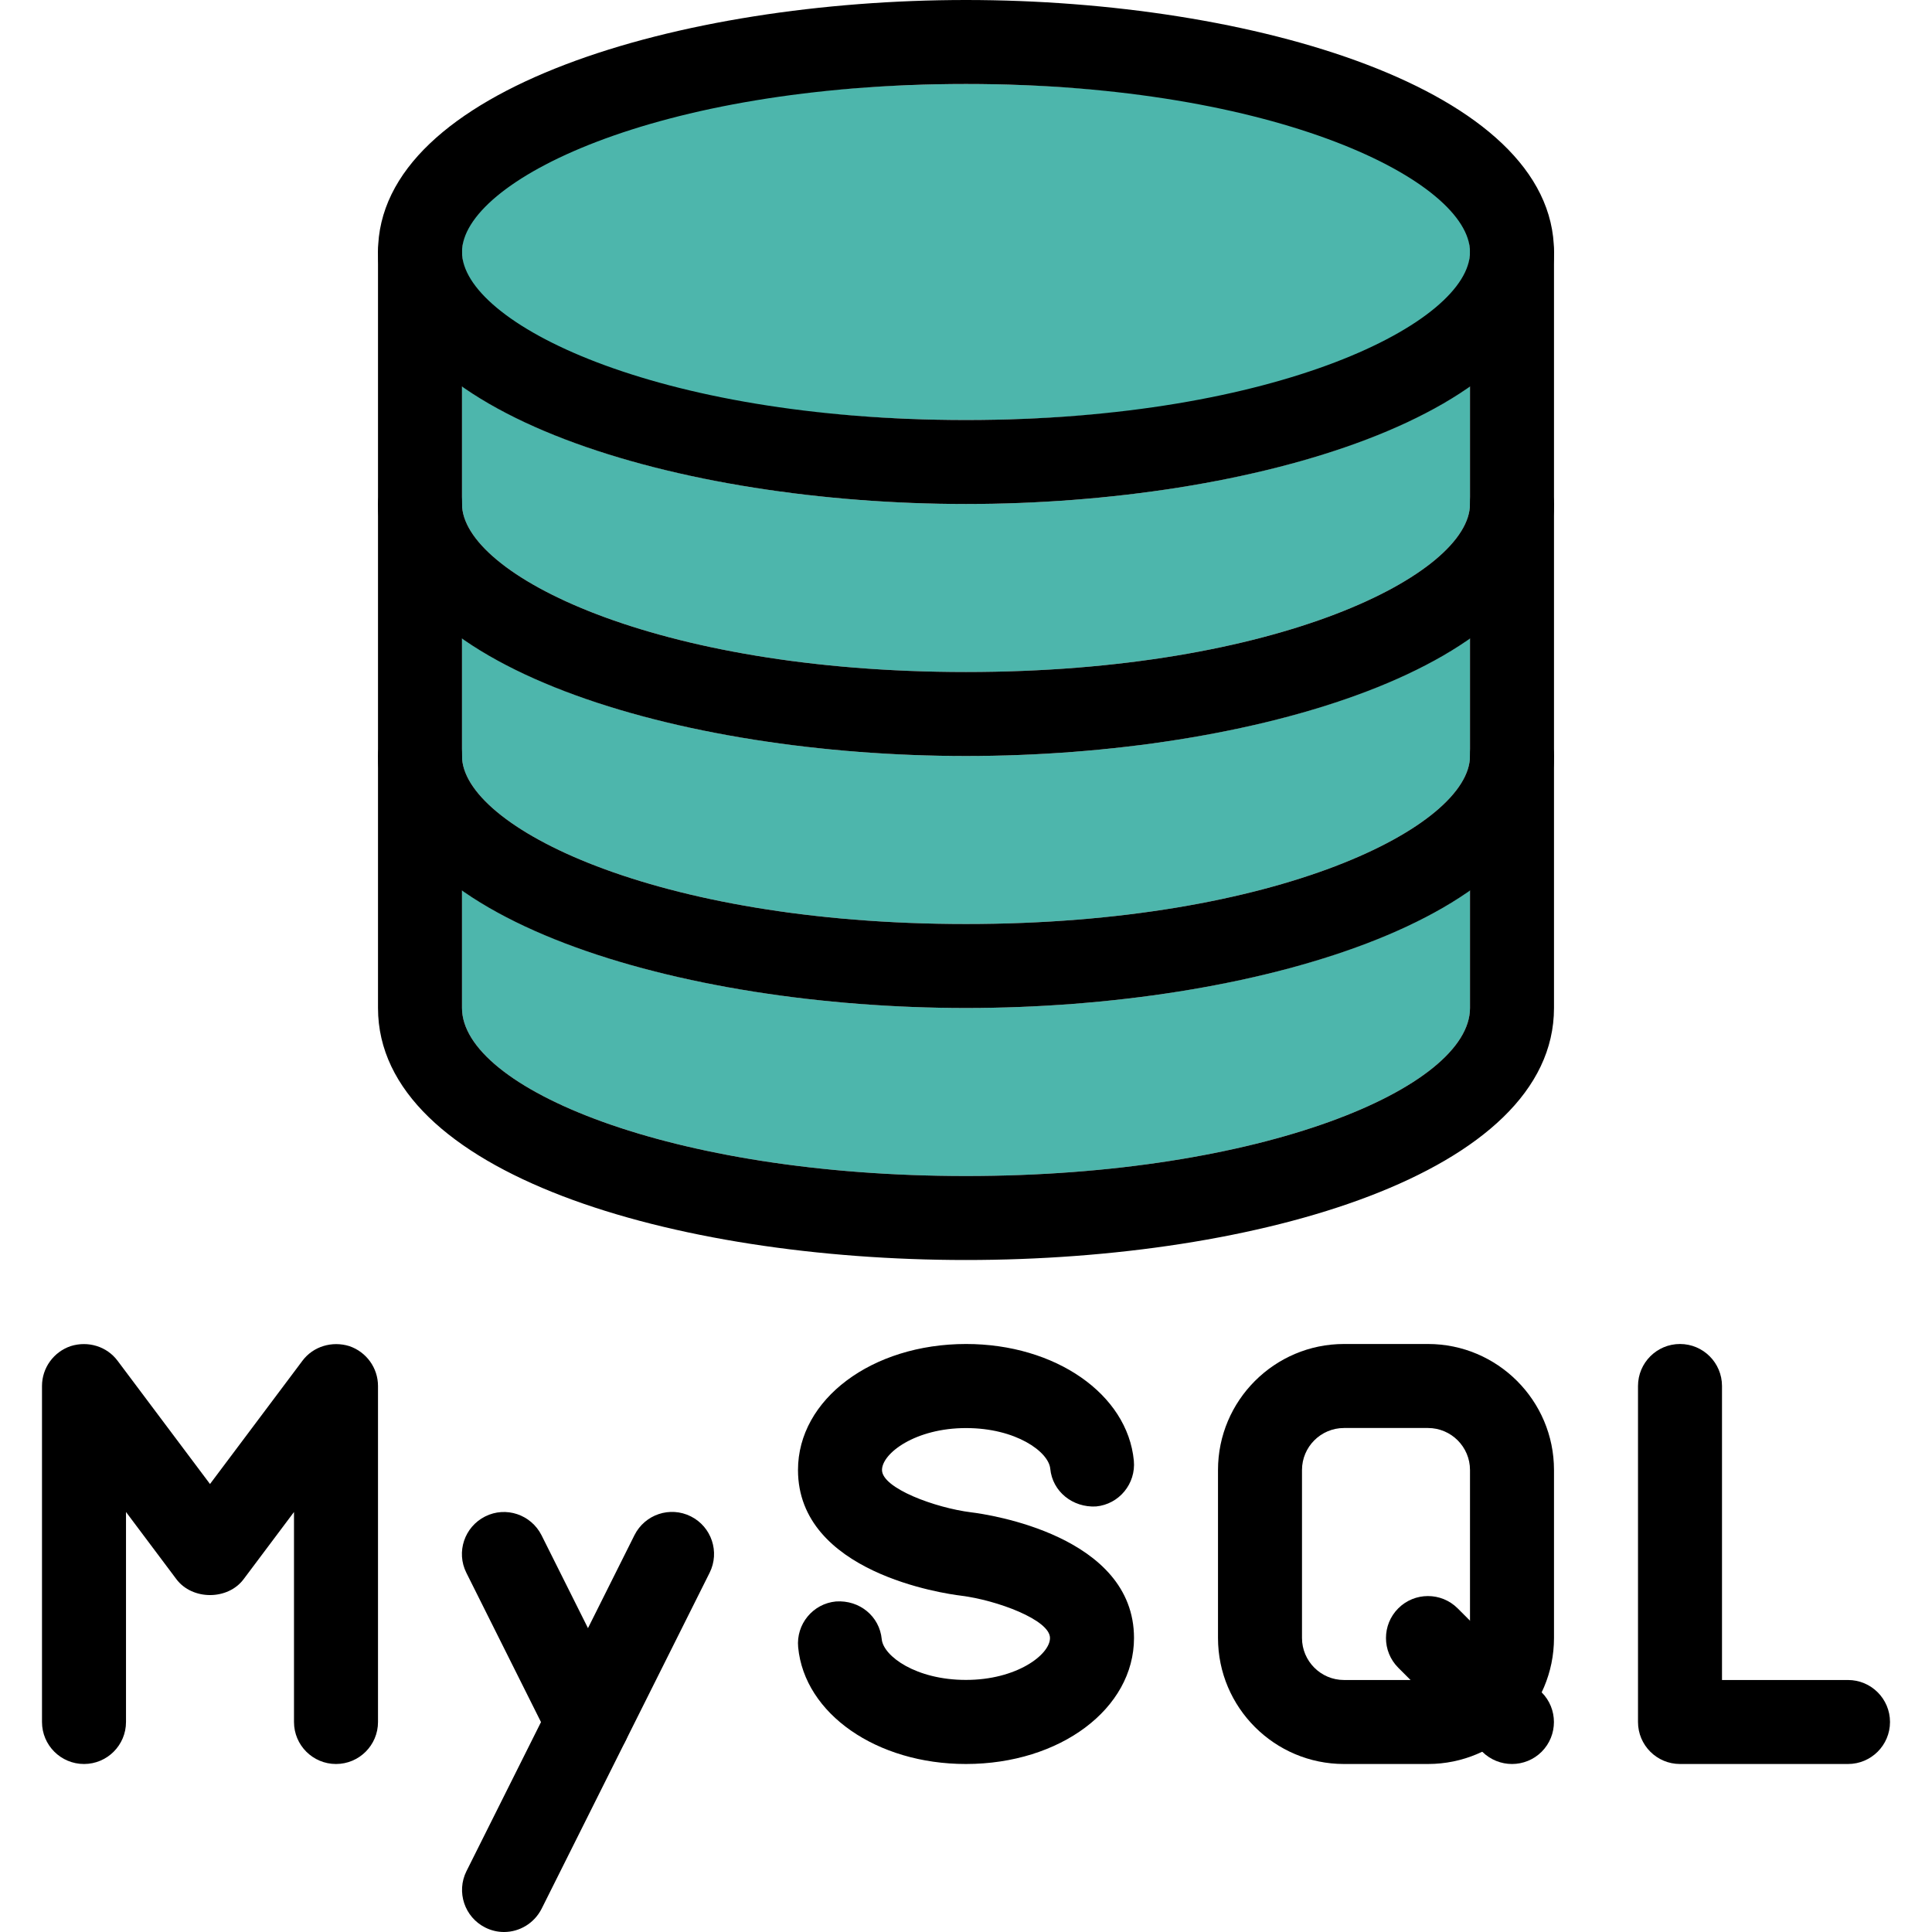
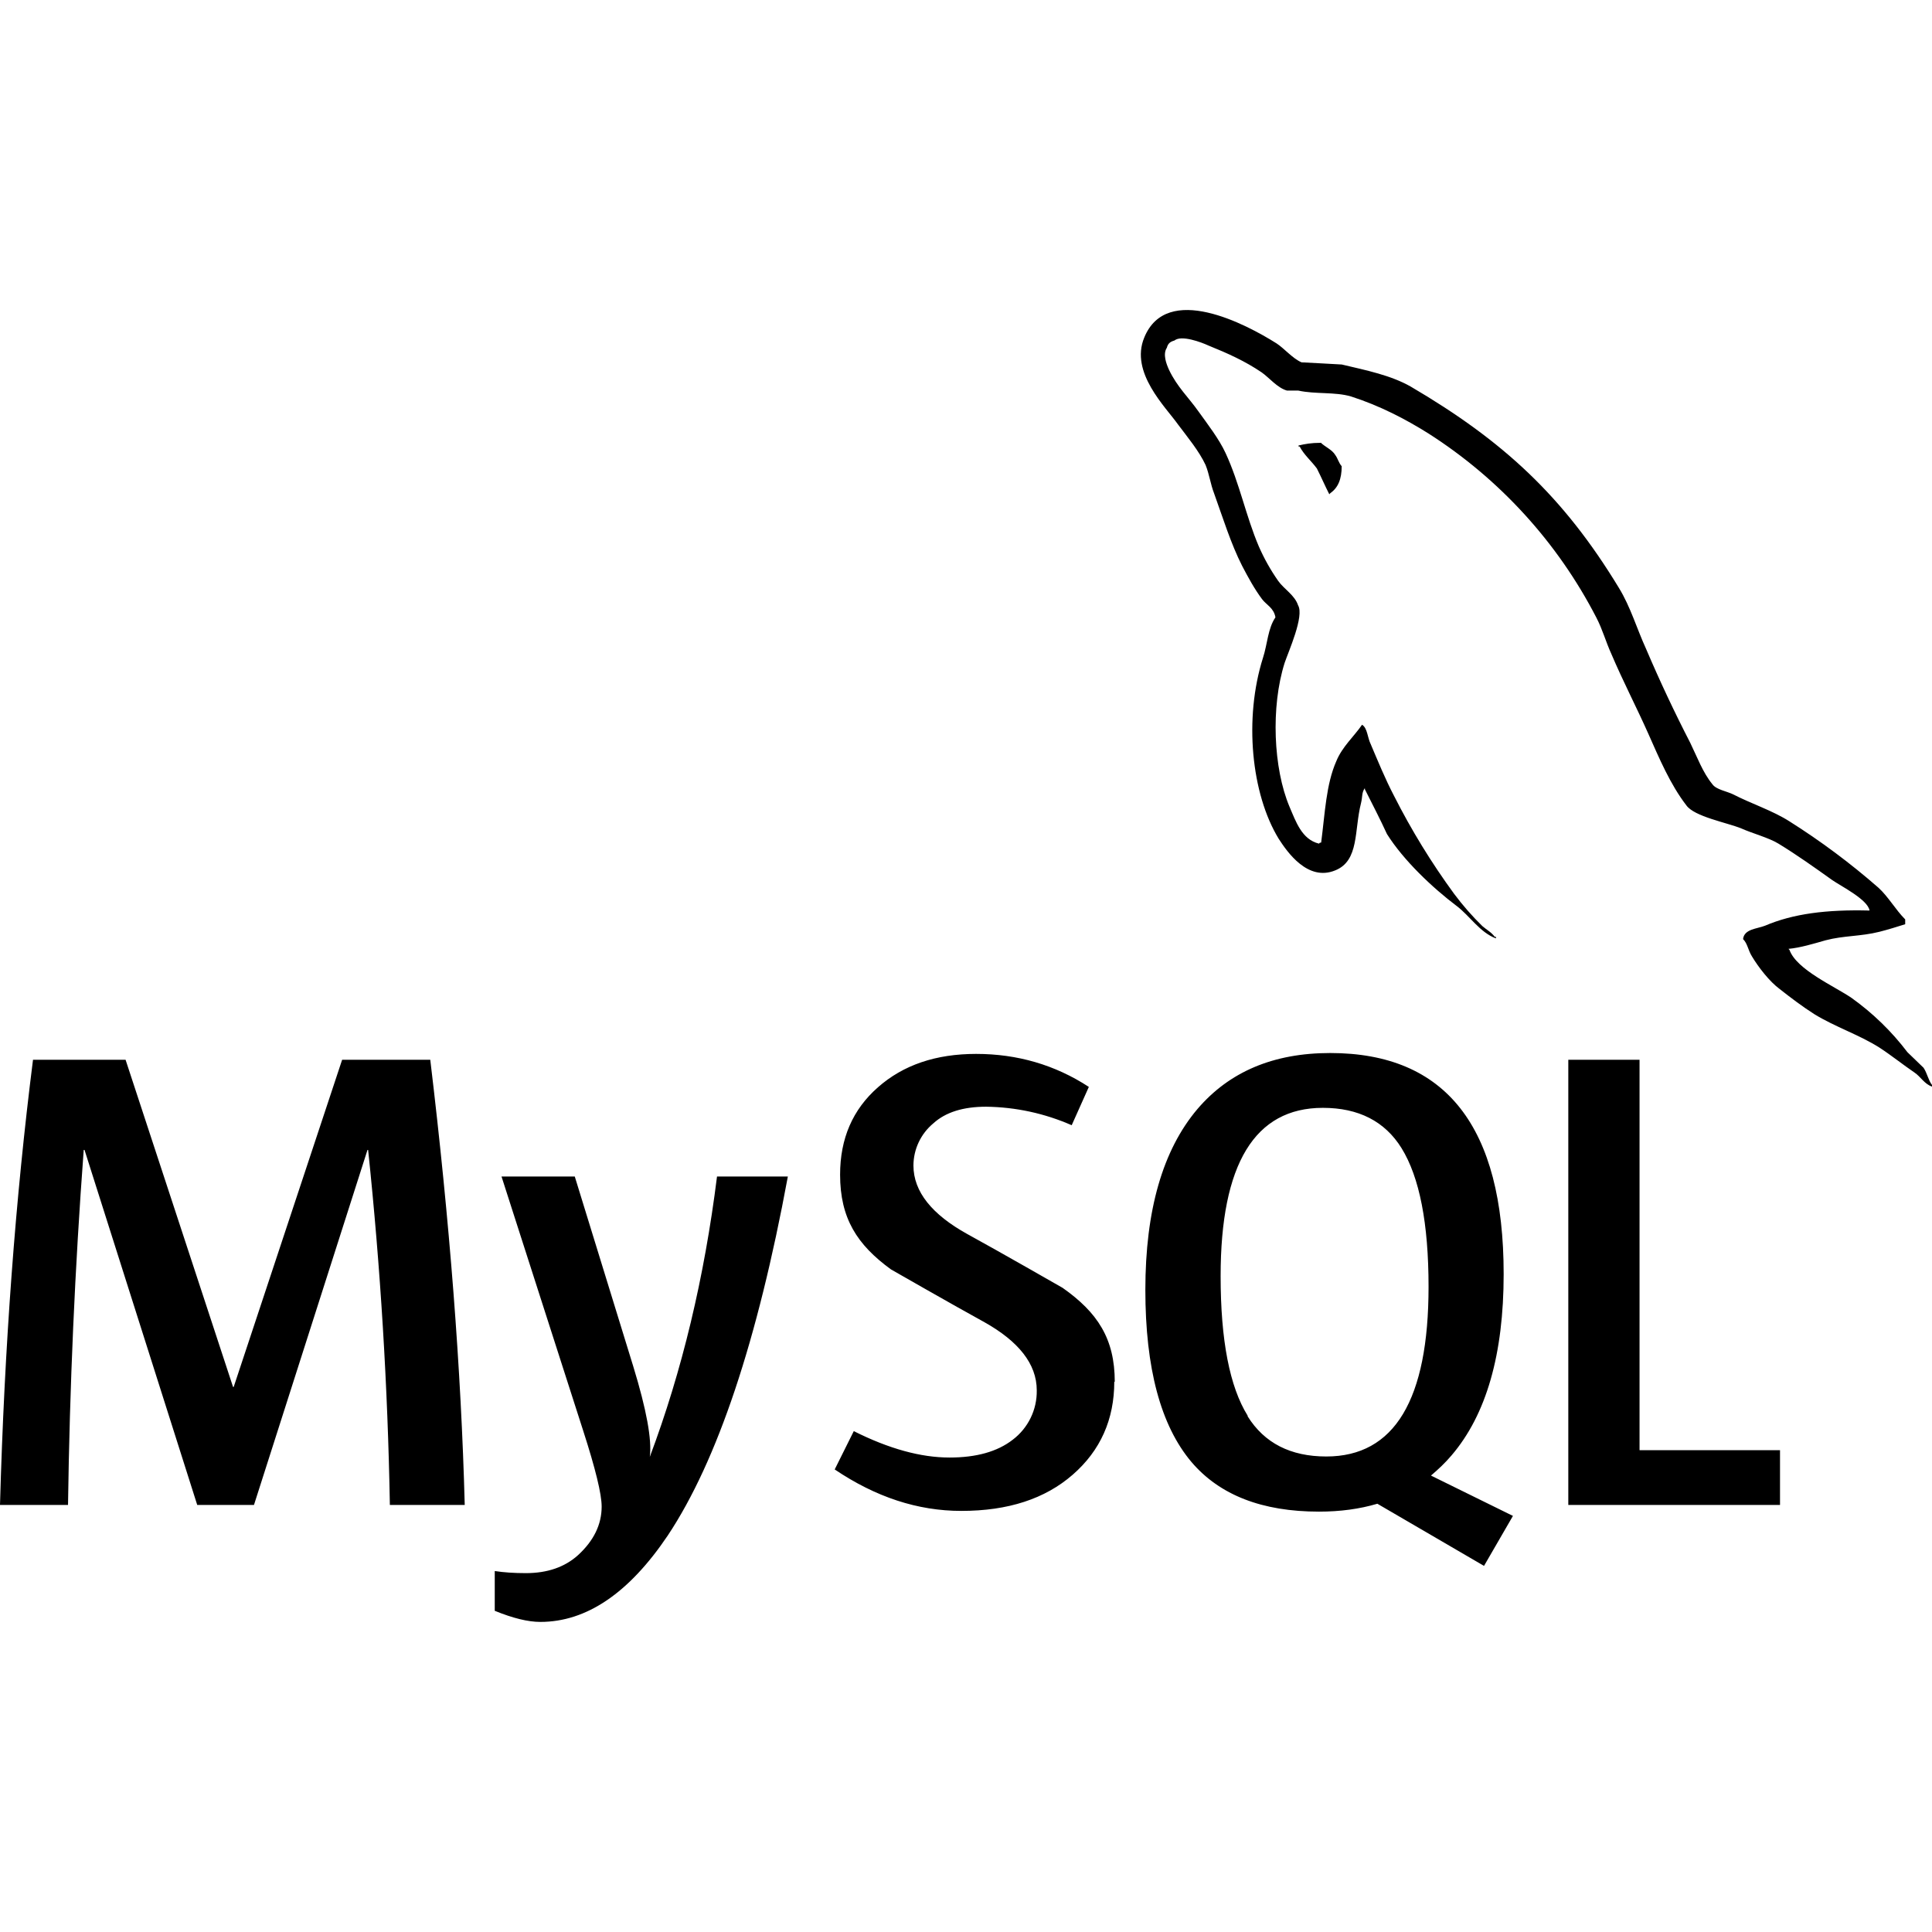
- <svg xmlns="http://www.w3.org/2000/svg" height="490pt" viewBox="-10 0 490 490.667" width="490pt">
-   <g fill="#4db6ac">
-     <path d="m363 192c0 17.812-48.703 42.668-128 42.668s-128-24.855-128-42.668v-29.91c27.883 19.586 78.934 29.91 128 29.91s100.117-10.324 128-29.91zm0 0" />
-     <path d="m363 128c0 17.812-48.703 42.668-128 42.668s-128-24.855-128-42.668v-29.91c27.883 19.586 78.934 29.91 128 29.91s100.117-10.324 128-29.91zm0 0" />
-     <path d="m363 64c0-23.562-57.309-42.668-128-42.668s-128 19.105-128 42.668 57.309 42.668 128 42.668 128-19.105 128-42.668zm0 0" />
-     <path d="m235 298.668c-75.434 0-128-22.488-128-42.668v-29.91c27.883 19.586 78.934 29.91 128 29.91s100.117-10.324 128-29.91v29.91c0 20.18-52.566 42.668-128 42.668zm0 0" />
-   </g>
-   <path d="m235 128c-72.406 0-149.332-22.441-149.332-64s76.926-64 149.332-64 149.332 22.441 149.332 64-76.926 64-149.332 64zm0-106.668c-79.297 0-128 24.855-128 42.668s48.703 42.668 128 42.668 128-24.855 128-42.668-48.703-42.668-128-42.668zm0 0" />
-   <path d="m235 192c-72.406 0-149.332-22.441-149.332-64 0-5.887 4.777-10.668 10.664-10.668 5.891 0 10.668 4.781 10.668 10.668 0 17.812 48.703 42.668 128 42.668s128-24.855 128-42.668c0-5.887 4.777-10.668 10.668-10.668 5.887 0 10.664 4.781 10.664 10.668 0 41.559-76.926 64-149.332 64zm0 0" />
-   <path d="m235 256c-72.406 0-149.332-22.441-149.332-64 0-5.887 4.777-10.668 10.664-10.668 5.891 0 10.668 4.781 10.668 10.668 0 17.812 48.703 42.668 128 42.668s128-24.855 128-42.668c0-5.887 4.777-10.668 10.668-10.668 5.887 0 10.664 4.781 10.664 10.668 0 41.559-76.926 64-149.332 64zm0 0" />
-   <path d="m235 320c-74.219 0-149.332-21.973-149.332-64v-192c0-5.887 4.777-10.668 10.664-10.668 5.891 0 10.668 4.781 10.668 10.668v192c0 20.18 52.566 42.668 128 42.668s128-22.488 128-42.668v-192c0-5.887 4.777-10.668 10.668-10.668 5.887 0 10.664 4.781 10.664 10.668v192c0 42.027-75.113 64-149.332 64zm0 0" />
-   <path d="m234.98 448c-22.68 0-40.984-12.758-42.605-29.633-.555-5.867 3.734-11.094 9.602-11.648 5.992-.402 11.07 3.758 11.625 9.602.43 4.309 8.746 10.324 21.355 10.324 12.863.023 21.375-6.398 21.375-10.645 0-4.609-13.504-9.621-22.633-10.754-4.223-.512-41.367-5.82-41.367-31.914 0-17.941 18.754-32 42.688-32 22.68 0 40.984 12.738 42.605 29.613.555 5.867-3.734 11.094-9.602 11.648-5.91.316-11.07-3.758-11.625-9.602-.43-4.309-8.746-10.305-21.355-10.305-12.863-.02-21.375 6.402-21.375 10.645 0 4.629 13.523 9.621 22.656 10.754 4.242.512 41.344 5.867 41.344 31.914 0 17.941-18.754 32-42.688 32zm0 0" />
-   <path d="m352.332 448h-21.332c-17.645 0-32-14.355-32-32v-42.668c0-17.641 14.355-32 32-32h21.332c17.645 0 32 14.359 32 32v42.668c0 17.645-14.355 32-32 32zm-21.332-85.332c-5.887 0-10.668 4.797-10.668 10.664v42.668c0 5.867 4.781 10.668 10.668 10.668h21.332c5.891 0 10.668-4.801 10.668-10.668v-42.668c0-5.867-4.777-10.664-10.668-10.664zm0 0" />
-   <path d="m459 448h-42.668c-5.887 0-10.664-4.777-10.664-10.668v-85.332c0-5.887 4.777-10.668 10.664-10.668 5.891 0 10.668 4.781 10.668 10.668v74.668h32c5.887 0 10.668 4.777 10.668 10.664 0 5.891-4.781 10.668-10.668 10.668zm0 0" />
-   <path d="m373.668 448c-2.73 0-5.461-1.047-7.555-3.113l-21.332-21.336c-4.16-4.16-4.16-10.922 0-15.082s10.922-4.16 15.082 0l21.336 21.332c4.156 4.16 4.156 10.926 0 15.086-2.07 2.066-4.801 3.113-7.531 3.113zm0 0" />
-   <path d="m117.668 490.668c-1.602 0-3.223-.363-4.758-1.133-5.27-2.645-7.402-9.043-4.781-14.312l42.668-85.336c2.645-5.27 9.023-7.422 14.316-4.777 5.27 2.645 7.402 9.047 4.777 14.316l-42.668 85.332c-1.898 3.734-5.652 5.91-9.555 5.91zm0 0" />
-   <path d="m139 448c-3.926 0-7.68-2.176-9.559-5.887l-21.332-42.668c-2.645-5.27-.492-11.668 4.777-14.316 5.27-2.645 11.648-.488 14.316 4.781l21.332 42.664c2.645 5.27.492 11.672-4.777 14.316-1.516.746-3.137 1.109-4.758 1.109zm0 0" />
-   <path d="m75 448c-5.887 0-10.668-4.777-10.668-10.668v-53.332l-12.797 17.066c-4.012 5.375-13.035 5.375-17.07 0l-12.797-17.066v53.332c0 5.891-4.781 10.668-10.668 10.668s-10.668-4.777-10.668-10.668v-85.332c0-4.586 2.945-8.66 7.297-10.133 4.375-1.367 9.152.043 11.906 3.734l23.465 31.293 23.465-31.293c2.754-3.691 7.555-5.078 11.906-3.734 4.352 1.473 7.297 5.547 7.297 10.133v85.332c0 5.891-4.781 10.668-10.668 10.668zm0 0" />
+ <svg xmlns="http://www.w3.org/2000/svg" role="img" viewBox="0 0 24 24">
+   <path d="M16.405 5.501c-.115 0-.193.014-.274.033v.013h.014c.054.104.146.18.214.273.054.107.1.214.154.32l.014-.015c.094-.066.14-.172.14-.333-.04-.047-.046-.094-.08-.14-.04-.067-.126-.1-.18-.153zM5.77 18.695h-.927a50.854 50.854 0 00-.27-4.41h-.008l-1.41 4.41H2.45l-1.4-4.41h-.01a72.892 72.892 0 00-.195 4.41H0c.055-1.966.192-3.81.41-5.53h1.15l1.335 4.064h.008l1.347-4.064h1.095c.242 2.015.384 3.86.428 5.53zm4.017-4.08c-.378 2.045-.876 3.533-1.492 4.46-.482.716-1.01 1.073-1.583 1.073-.153 0-.34-.046-.566-.138v-.494c.11.017.24.026.386.026.268 0 .483-.075.647-.222.197-.18.295-.382.295-.605 0-.155-.077-.47-.23-.944L6.23 14.615h.91l.727 2.36c.164.536.233.91.205 1.123.4-1.064.678-2.227.835-3.483zm12.325 4.08h-2.63v-5.53h.885v4.85h1.745zm-3.32.135l-1.016-.5c.09-.076.177-.158.255-.25.433-.506.648-1.258.648-2.253 0-1.83-.718-2.746-2.155-2.746-.704 0-1.254.232-1.65.697-.43.508-.646 1.256-.646 2.245 0 .972.19 1.686.574 2.14.35.41.877.615 1.583.615.264 0 .506-.033.725-.098l1.325.772.36-.622zM15.5 17.588c-.225-.36-.337-.94-.337-1.736 0-1.393.424-2.09 1.27-2.09.443 0 .77.167.977.5.224.362.336.936.336 1.723 0 1.404-.424 2.108-1.27 2.108-.445 0-.77-.167-.978-.5zm-1.658-.425c0 .47-.172.856-.516 1.156-.344.3-.803.45-1.384.45-.543 0-1.064-.172-1.573-.515l.237-.476c.438.22.833.328 1.19.328.332 0 .593-.073.783-.22a.754.754 0 00.3-.615c0-.33-.23-.61-.648-.845-.388-.213-1.163-.657-1.163-.657-.422-.307-.632-.636-.632-1.177 0-.45.157-.81.47-1.085.315-.278.72-.415 1.22-.415.512 0 .98.136 1.4.41l-.213.476a2.726 2.726 0 00-1.064-.23c-.283 0-.502.068-.654.206a.685.685 0 00-.248.524c0 .328.234.61.666.85.393.215 1.187.67 1.187.67.433.305.648.63.648 1.168zm9.382-5.852c-.535-.014-.95.04-1.297.188-.1.04-.26.04-.274.167.055.053.063.14.11.214.08.134.218.313.346.407.14.11.28.216.427.31.26.16.555.255.81.416.145.094.293.213.44.313.073.05.12.14.214.172v-.02c-.046-.06-.06-.147-.105-.214-.067-.067-.134-.127-.2-.193a3.223 3.223 0 00-.695-.675c-.214-.146-.682-.35-.77-.595l-.013-.014c.146-.013.32-.066.46-.106.227-.06.435-.047.67-.106.106-.027.213-.06.32-.094v-.06c-.12-.12-.21-.283-.334-.395a8.867 8.867 0 00-1.104-.823c-.21-.134-.476-.22-.697-.334-.08-.04-.214-.06-.26-.127-.12-.146-.19-.34-.275-.514a17.69 17.69 0 01-.547-1.163c-.12-.262-.193-.523-.34-.763-.69-1.137-1.437-1.826-2.586-2.5-.247-.14-.543-.2-.856-.274-.167-.008-.334-.02-.5-.027-.11-.047-.216-.174-.31-.235-.38-.24-1.364-.76-1.644-.072-.18.434.267.862.422 1.082.115.153.26.328.34.5.047.116.06.235.107.356.106.294.207.622.347.897.073.14.153.287.247.413.054.073.146.107.167.227-.094.136-.1.334-.154.5-.24.757-.146 1.693.194 2.25.107.166.362.534.703.393.3-.12.234-.5.32-.835.02-.08.007-.133.048-.187v.015c.094.188.188.367.274.555.206.328.566.668.867.895.16.12.287.328.487.402v-.02h-.015c-.043-.058-.1-.086-.154-.133a3.445 3.445 0 01-.35-.4 8.76 8.76 0 01-.747-1.218c-.11-.21-.202-.436-.29-.643-.04-.08-.04-.2-.107-.24-.1.146-.247.273-.32.453-.127.288-.14.642-.188 1.01-.027.007-.014 0-.027.014-.214-.052-.287-.274-.367-.46-.2-.475-.233-1.238-.06-1.785.047-.14.247-.582.167-.716-.042-.127-.174-.2-.247-.303a2.478 2.478 0 01-.24-.427c-.16-.374-.24-.788-.414-1.162-.08-.173-.22-.354-.334-.513-.127-.18-.267-.307-.368-.52-.033-.073-.08-.194-.027-.274.014-.054.042-.075.094-.09.088-.072.335.022.422.062.247.1.455.194.662.334.094.066.195.193.315.226h.14c.214.047.455.014.655.073.355.114.675.28.962.46a5.953 5.953 0 012.085 2.286c.08.154.115.295.188.455.14.33.313.663.455.982.14.315.275.636.476.897.1.14.502.213.682.286.133.06.34.115.46.188.23.14.454.3.67.454.11.076.443.243.463.378z" />
</svg>
